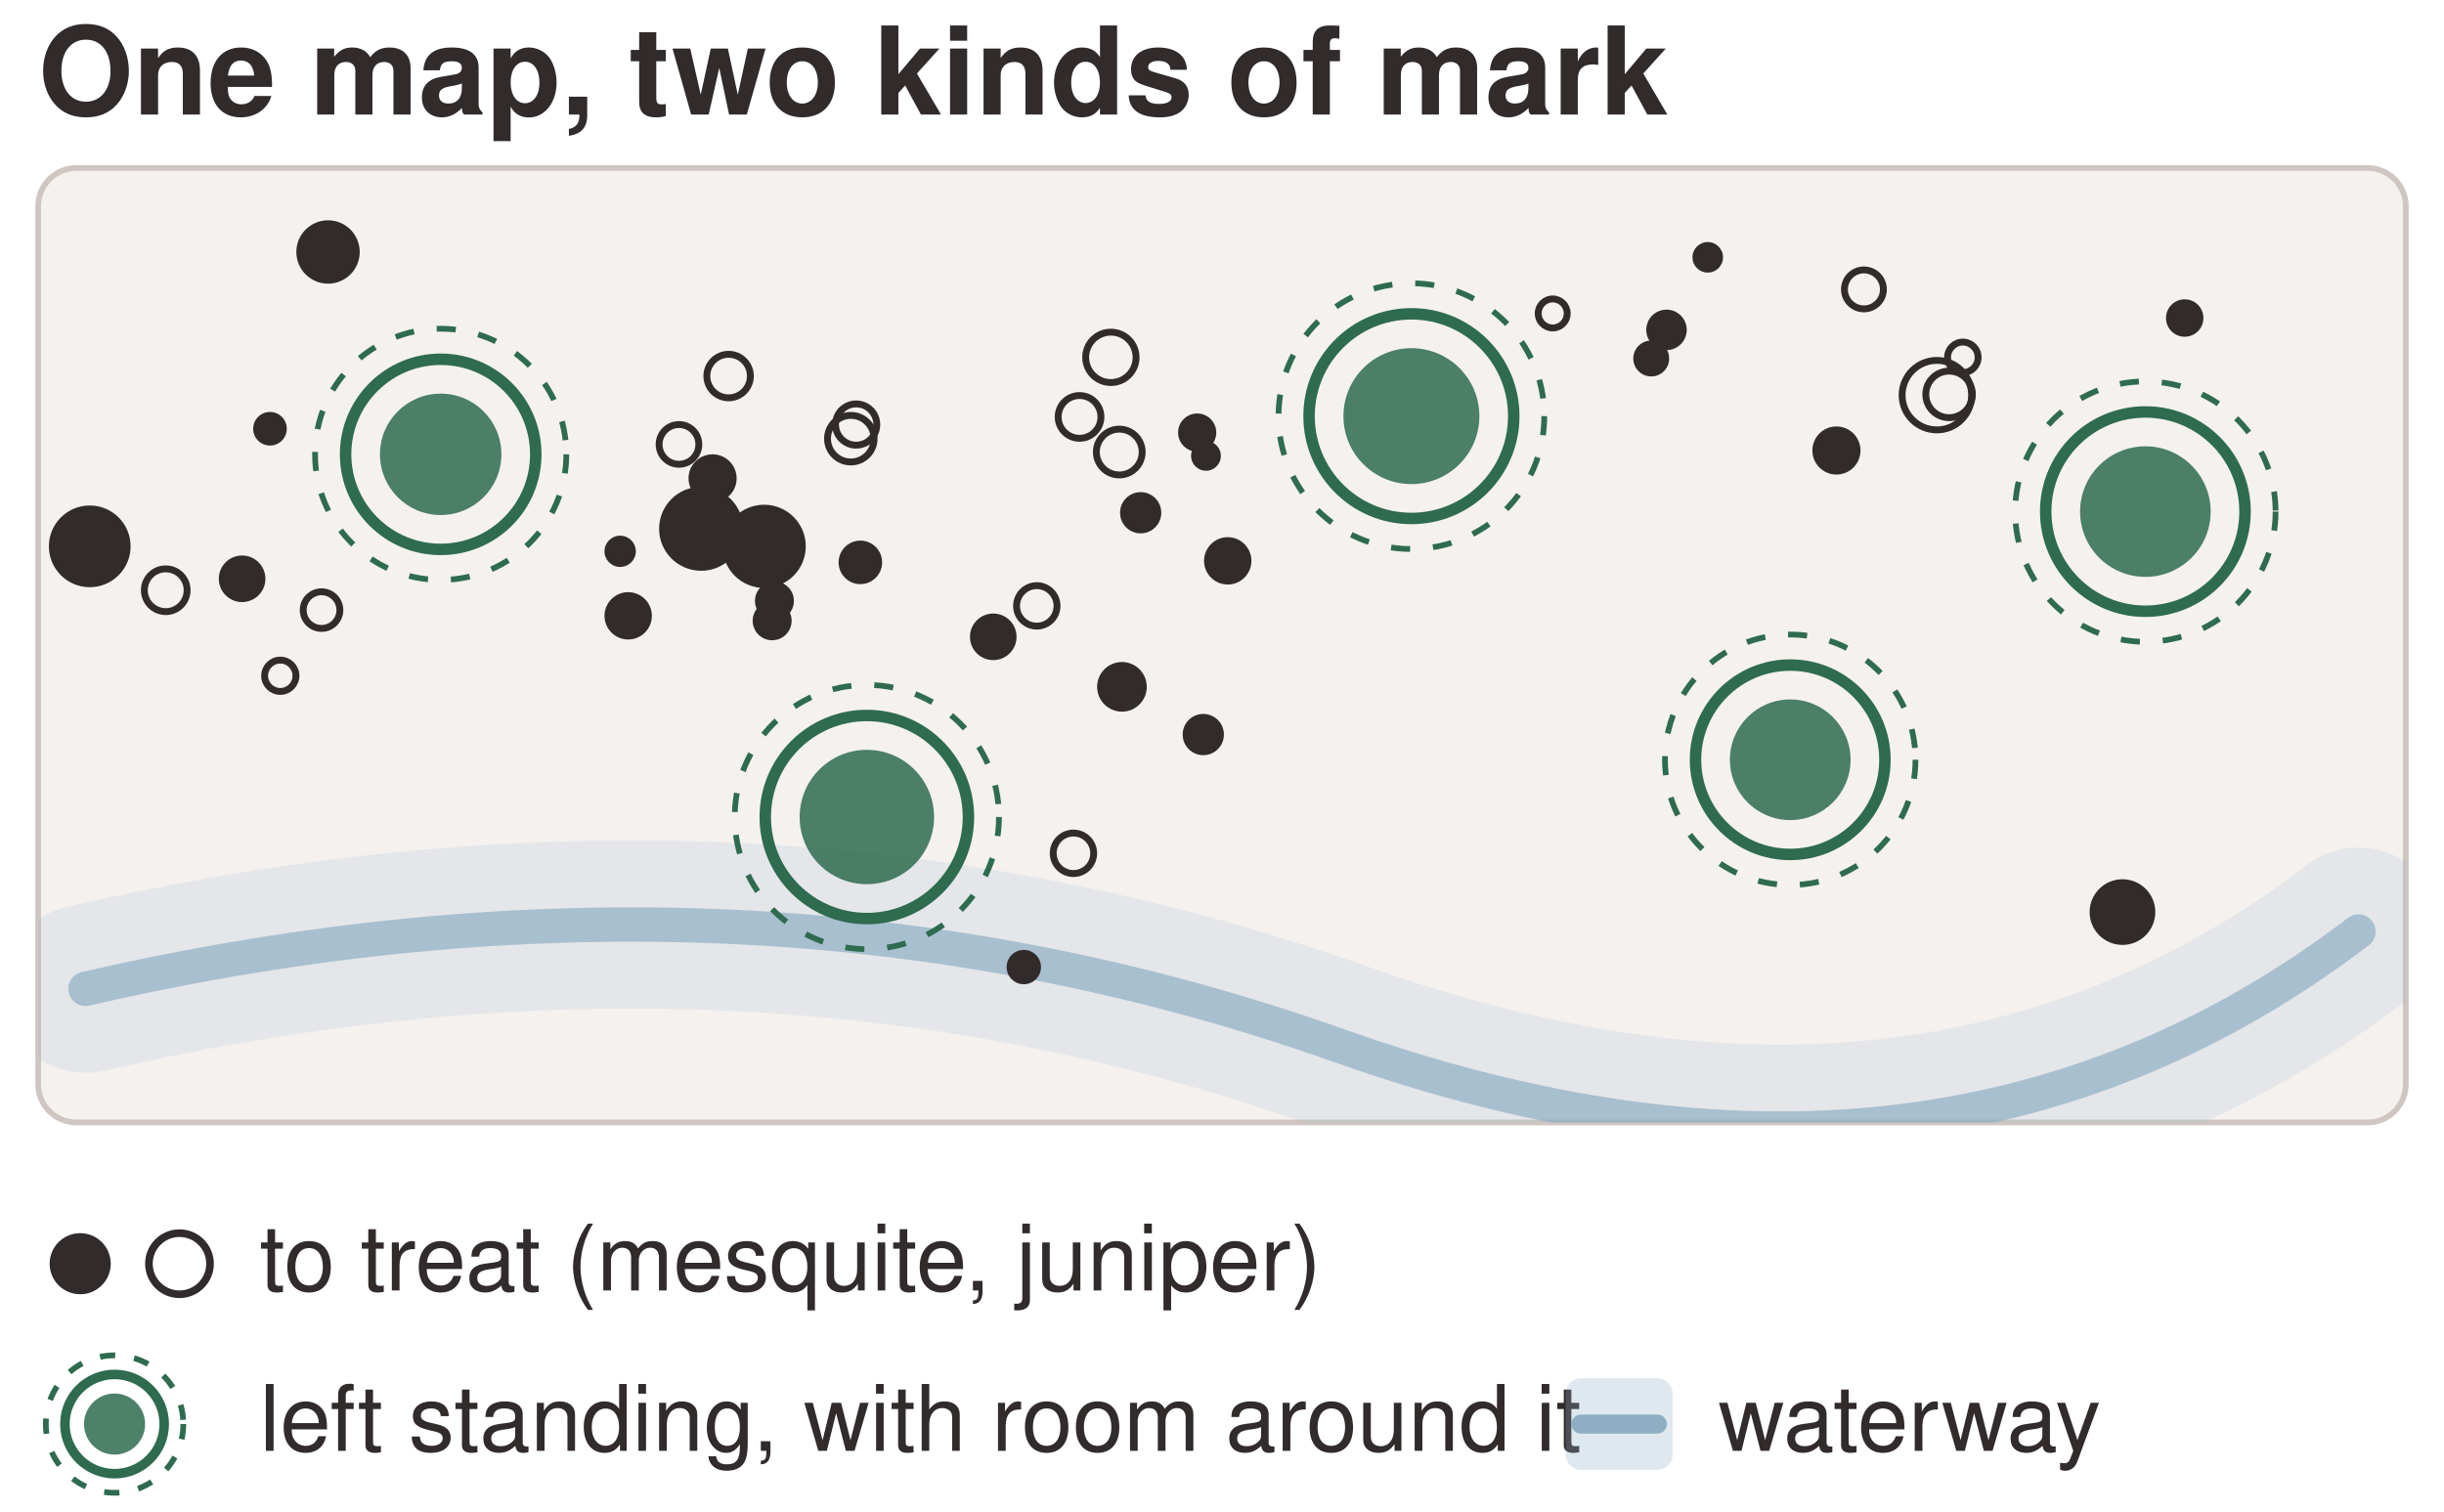
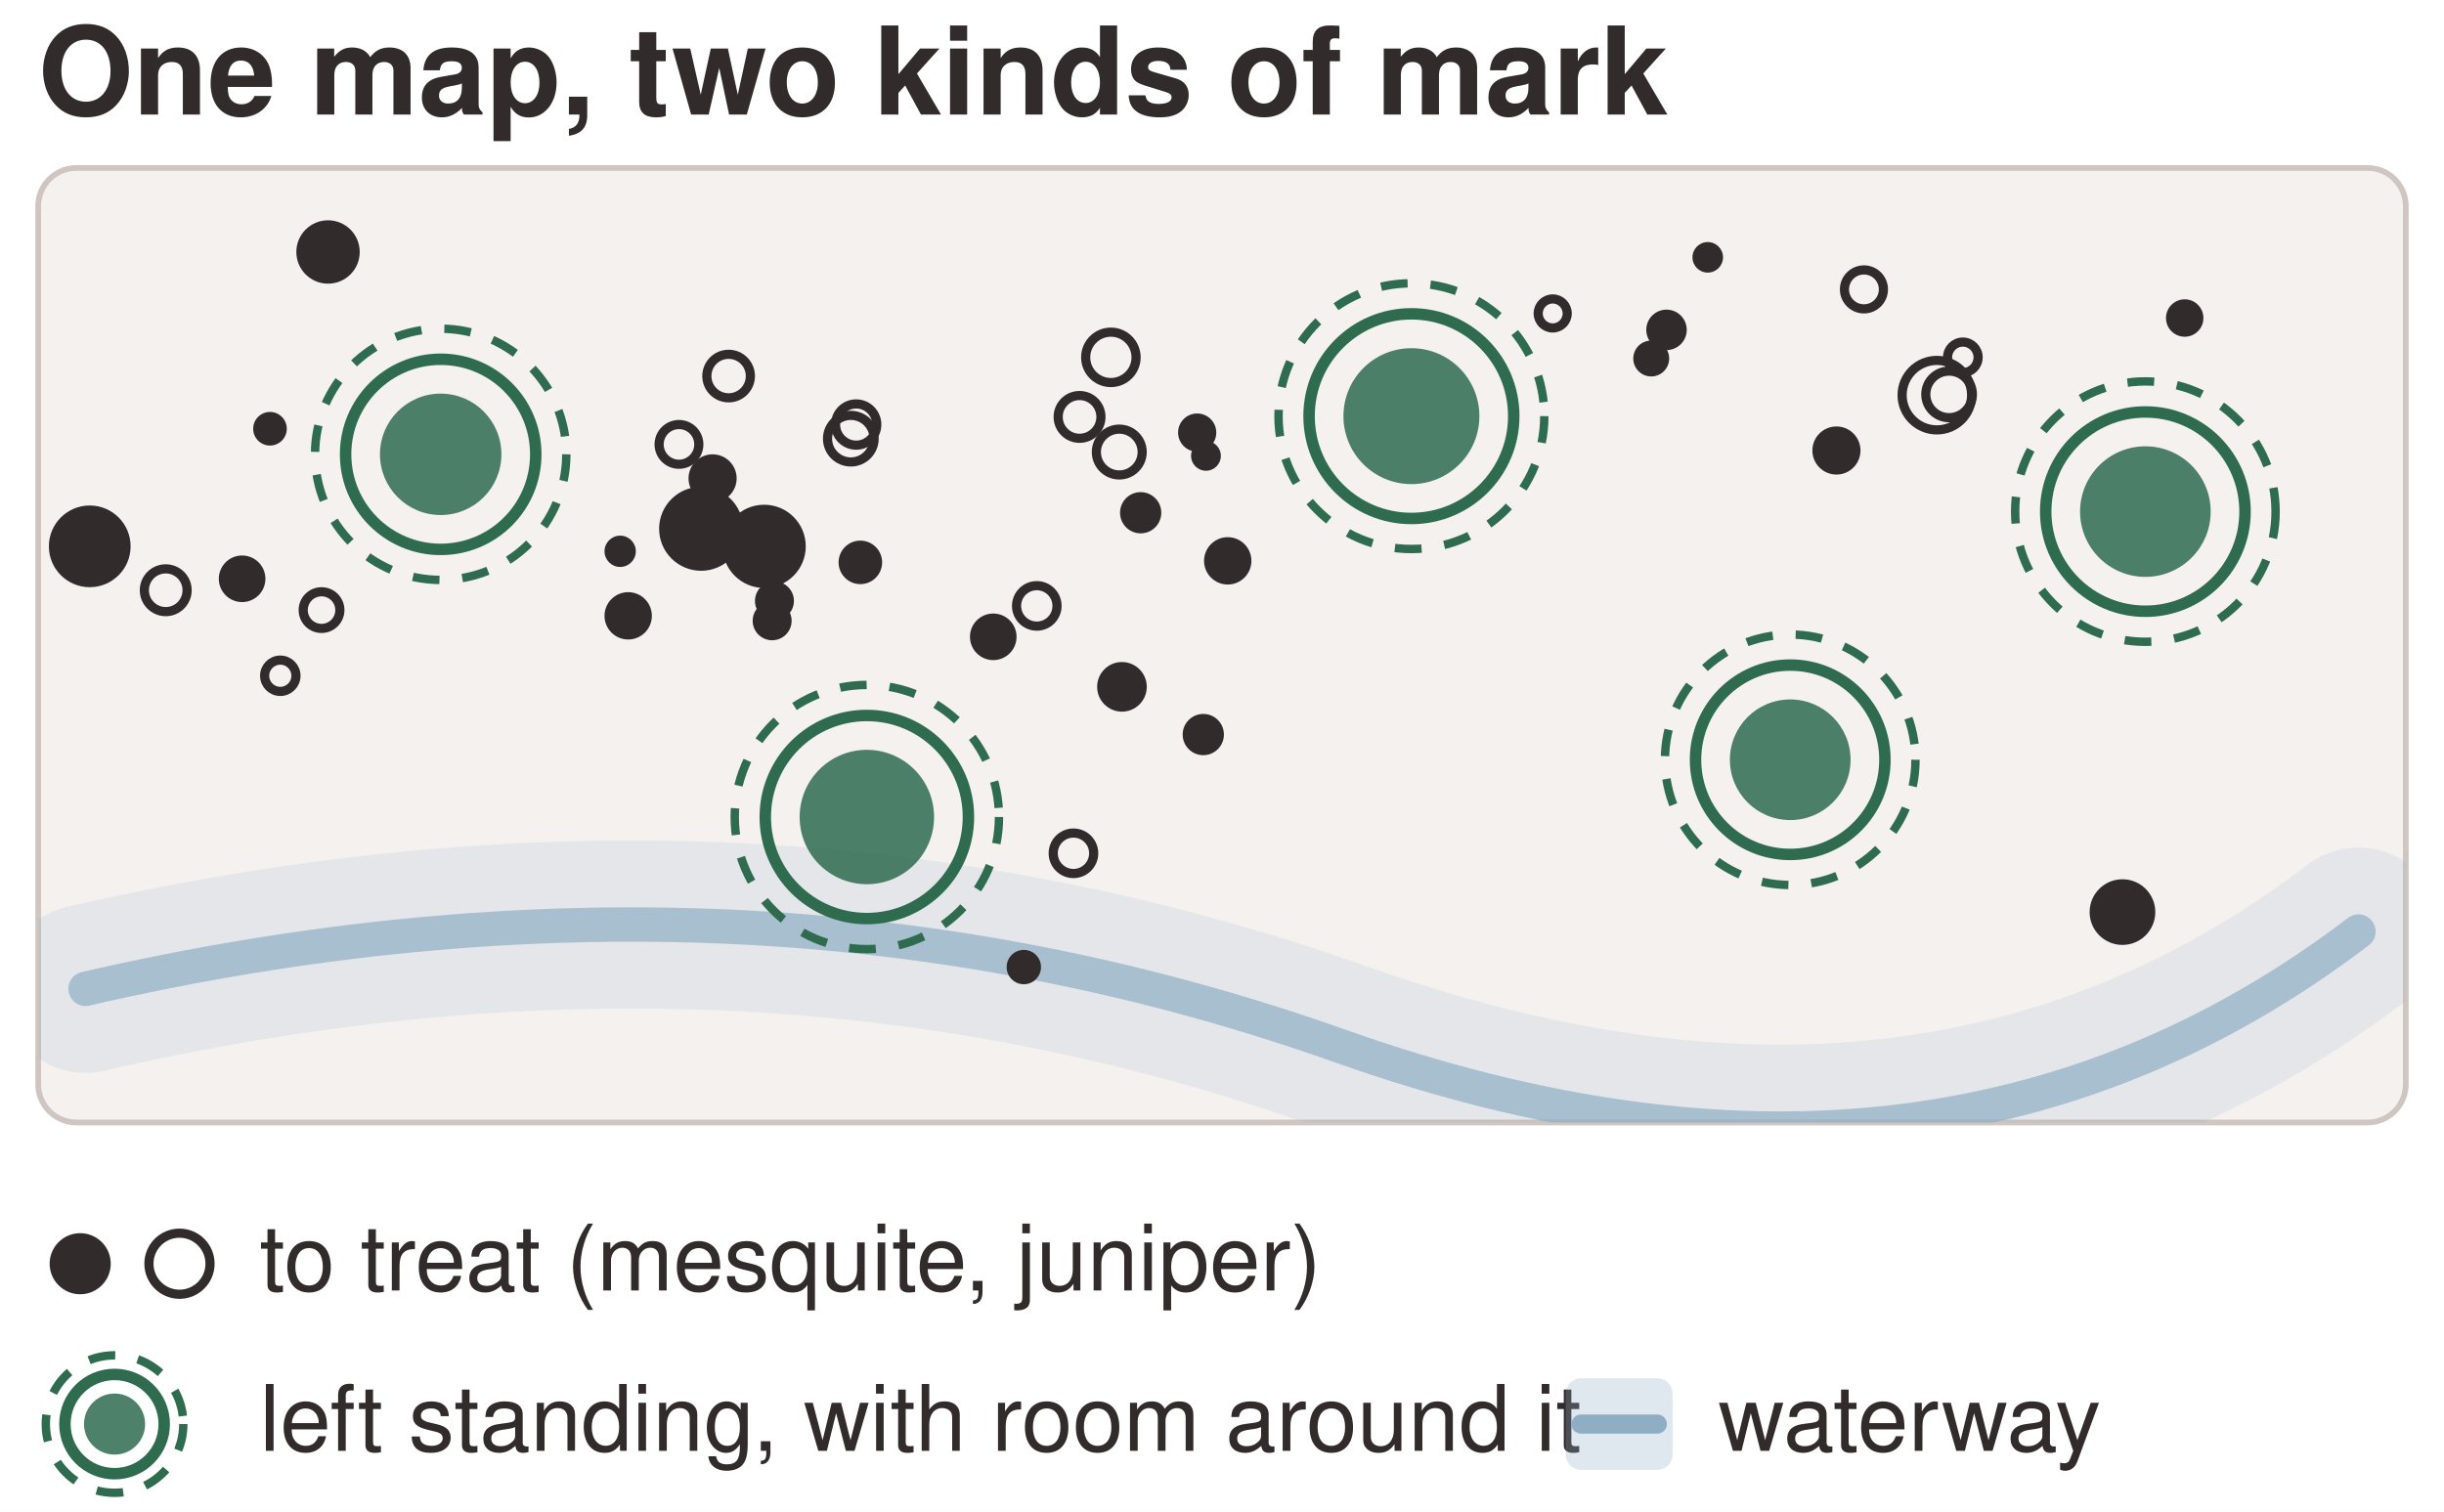
<svg xmlns="http://www.w3.org/2000/svg" viewBox="0 0 640 396" width="960" height="594" role="img" aria-labelledby="ttsTitle ttsDesc" font-family="system-ui, -apple-system, 'Segoe UI', Helvetica, Arial, sans-serif">
  <rect width="640" height="396" fill="#FFFFFF" />
  <text x="10" y="30" font-size="32" font-weight="600" fill="#322B2B">One map, two kinds of mark</text>
  <rect x="10" y="44" width="620" height="250" rx="10" fill="#F4F1EF" stroke="#CFC6C1" stroke-width="1.5" />
  <g clip-path="url(#patch)">
    <path d="M 22.4 259 Q 196 219 351 274 T 617.6 244" fill="none" stroke="#8FAEC4" stroke-width="44" stroke-linecap="round" opacity="0.16" stroke-dasharray="1 0" />
    <path d="M 22.4 259 Q 196 219 351 274 T 617.6 244" fill="none" stroke="#8FAEC4" stroke-width="9" stroke-linecap="round" opacity="0.7" />
-     <circle cx="84.2" cy="159.8" r="4.8" fill="none" stroke="#322B2B" stroke-width="1.8" />
-     <circle cx="514" cy="93.6" r="4" fill="none" stroke="#322B2B" stroke-width="1.8" />
+     <circle cx="84.2" cy="159.8" r="4.8" fill="none" stroke="#322B2B" stroke-width="2.4" />
+     <circle cx="514" cy="93.6" r="4" fill="none" stroke="#322B2B" stroke-width="2.4" />
    <circle cx="555.8" cy="238.9" r="8.6" fill="#322B2B" />
    <circle cx="268.1" cy="253.3" r="4.5" fill="#322B2B" />
-     <circle cx="282.7" cy="109.2" r="5.6" fill="none" stroke="#322B2B" stroke-width="1.8" />
+     <circle cx="282.7" cy="109.2" r="5.6" fill="none" stroke="#322B2B" stroke-width="2.4" />
    <circle cx="315.8" cy="119.4" r="3.9" fill="#322B2B" />
    <circle cx="572.1" cy="83.3" r="4.9" fill="#322B2B" />
    <circle cx="70.7" cy="112.3" r="4.4" fill="#322B2B" />
    <circle cx="183.6" cy="138.5" r="11" fill="#322B2B" />
-     <circle cx="224.2" cy="111.2" r="5.4" fill="none" stroke="#322B2B" stroke-width="1.8" />
+     <circle cx="224.2" cy="111.2" r="5.4" fill="none" stroke="#322B2B" stroke-width="2.4" />
    <circle cx="186.6" cy="125.3" r="6.3" fill="#322B2B" />
    <circle cx="200.1" cy="143.1" r="10.9" fill="#322B2B" />
-     <circle cx="488.1" cy="75.8" r="5.1" fill="none" stroke="#322B2B" stroke-width="1.8" />
-     <circle cx="190.8" cy="98.5" r="5.7" fill="none" stroke="#322B2B" stroke-width="1.8" />
+     <circle cx="488.1" cy="75.8" r="5.1" fill="none" stroke="#322B2B" stroke-width="2.4" />
+     <circle cx="190.8" cy="98.5" r="5.7" fill="none" stroke="#322B2B" stroke-width="2.4" />
    <circle cx="85.9" cy="66" r="8.3" fill="#322B2B" />
    <circle cx="436.4" cy="86.4" r="5.3" fill="#322B2B" />
    <circle cx="23.5" cy="143.1" r="10.7" fill="#322B2B" />
    <circle cx="293.8" cy="179.9" r="6.5" fill="#322B2B" />
-     <circle cx="73.4" cy="177" r="4.1" fill="none" stroke="#322B2B" stroke-width="1.8" />
-     <circle cx="507.2" cy="103.5" r="9.1" fill="none" stroke="#322B2B" stroke-width="1.8" />
+     <circle cx="73.4" cy="177" r="4.1" fill="none" stroke="#322B2B" stroke-width="2.4" />
+     <circle cx="507.2" cy="103.5" r="9.1" fill="none" stroke="#322B2B" stroke-width="2.4" />
    <circle cx="313.5" cy="113.3" r="5" fill="#322B2B" />
    <circle cx="202.2" cy="162.6" r="5.1" fill="#322B2B" />
    <circle cx="315.1" cy="192.4" r="5.4" fill="#322B2B" />
    <circle cx="480.9" cy="118" r="6.3" fill="#322B2B" />
-     <circle cx="271.5" cy="158.7" r="5.3" fill="none" stroke="#322B2B" stroke-width="1.8" />
+     <circle cx="271.5" cy="158.7" r="5.3" fill="none" stroke="#322B2B" stroke-width="2.4" />
    <circle cx="225.3" cy="147.3" r="5.7" fill="#322B2B" />
    <circle cx="202.8" cy="157.4" r="5.1" fill="#322B2B" />
-     <circle cx="290.9" cy="93.6" r="6.6" fill="none" stroke="#322B2B" stroke-width="1.8" />
+     <circle cx="290.9" cy="93.6" r="6.6" fill="none" stroke="#322B2B" stroke-width="2.4" />
    <circle cx="162.4" cy="144.4" r="4.1" fill="#322B2B" />
    <circle cx="447.2" cy="67.4" r="4" fill="#322B2B" />
-     <circle cx="177.8" cy="116.4" r="5.2" fill="none" stroke="#322B2B" stroke-width="1.8" />
-     <circle cx="510.4" cy="103.3" r="6.1" fill="none" stroke="#322B2B" stroke-width="1.8" />
+     <circle cx="177.8" cy="116.4" r="5.2" fill="none" stroke="#322B2B" stroke-width="2.4" />
+     <circle cx="510.4" cy="103.3" r="6.1" fill="none" stroke="#322B2B" stroke-width="2.4" />
    <circle cx="321.5" cy="146.9" r="6.2" fill="#322B2B" />
    <circle cx="164.5" cy="161.3" r="6.2" fill="#322B2B" />
-     <circle cx="43.4" cy="154.6" r="5.6" fill="none" stroke="#322B2B" stroke-width="1.8" />
-     <circle cx="406.6" cy="82.1" r="3.8" fill="none" stroke="#322B2B" stroke-width="1.8" />
+     <circle cx="43.4" cy="154.6" r="5.6" fill="none" stroke="#322B2B" stroke-width="2.4" />
+     <circle cx="406.6" cy="82.1" r="3.8" fill="none" stroke="#322B2B" stroke-width="2.4" />
    <circle cx="432.4" cy="93.9" r="4.7" fill="#322B2B" />
-     <circle cx="281.1" cy="223.5" r="5.3" fill="none" stroke="#322B2B" stroke-width="1.8" />
-     <circle cx="222.8" cy="114.9" r="6.1" fill="none" stroke="#322B2B" stroke-width="1.8" />
+     <circle cx="281.1" cy="223.5" r="5.3" fill="none" stroke="#322B2B" stroke-width="2.4" />
+     <circle cx="222.8" cy="114.9" r="6.1" fill="none" stroke="#322B2B" stroke-width="2.4" />
    <circle cx="63.4" cy="151.6" r="6.1" fill="#322B2B" />
    <circle cx="298.7" cy="134.3" r="5.4" fill="#322B2B" />
    <circle cx="260.1" cy="166.8" r="6.1" fill="#322B2B" />
-     <circle cx="293.1" cy="118.4" r="6" fill="none" stroke="#322B2B" stroke-width="1.8" />
+     <circle cx="293.1" cy="118.4" r="6" fill="none" stroke="#322B2B" stroke-width="2.4" />
    <g>
      <circle cx="115.4" cy="119" r="15.9" fill="#2E6B4F" opacity="0.85" />
      <circle cx="115.4" cy="119" r="24.9" fill="none" stroke="#2E6B4F" stroke-width="3" />
-       <circle cx="115.4" cy="119" r="32.9" fill="none" stroke="#2E6B4F" stroke-width="1.5" stroke-dasharray="5 6" />
+       <circle cx="115.4" cy="119" r="32.9" fill="none" stroke="#2E6B4F" stroke-width="2.2" stroke-dasharray="7 6" />
    </g>
    <g>
      <circle cx="227" cy="214" r="17.6" fill="#2E6B4F" opacity="0.85" />
      <circle cx="227" cy="214" r="26.6" fill="none" stroke="#2E6B4F" stroke-width="3" />
-       <circle cx="227" cy="214" r="34.6" fill="none" stroke="#2E6B4F" stroke-width="1.5" stroke-dasharray="5 6" />
+       <circle cx="227" cy="214" r="34.6" fill="none" stroke="#2E6B4F" stroke-width="2.2" stroke-dasharray="7 6" />
    </g>
    <g>
      <circle cx="369.6" cy="109" r="17.8" fill="#2E6B4F" opacity="0.85" />
      <circle cx="369.6" cy="109" r="26.8" fill="none" stroke="#2E6B4F" stroke-width="3" />
-       <circle cx="369.6" cy="109" r="34.8" fill="none" stroke="#2E6B4F" stroke-width="1.5" stroke-dasharray="5 6" />
+       <circle cx="369.6" cy="109" r="34.8" fill="none" stroke="#2E6B4F" stroke-width="2.2" stroke-dasharray="7 6" />
    </g>
    <g>
      <circle cx="468.8" cy="199" r="15.8" fill="#2E6B4F" opacity="0.85" />
      <circle cx="468.8" cy="199" r="24.8" fill="none" stroke="#2E6B4F" stroke-width="3" />
-       <circle cx="468.8" cy="199" r="32.8" fill="none" stroke="#2E6B4F" stroke-width="1.5" stroke-dasharray="5 6" />
+       <circle cx="468.8" cy="199" r="32.8" fill="none" stroke="#2E6B4F" stroke-width="2.2" stroke-dasharray="7 6" />
    </g>
    <g>
      <circle cx="561.8" cy="134" r="17.1" fill="#2E6B4F" opacity="0.85" />
      <circle cx="561.8" cy="134" r="26.1" fill="none" stroke="#2E6B4F" stroke-width="3" />
-       <circle cx="561.8" cy="134" r="34.1" fill="none" stroke="#2E6B4F" stroke-width="1.5" stroke-dasharray="5 6" />
+       <circle cx="561.8" cy="134" r="34.1" fill="none" stroke="#2E6B4F" stroke-width="2.2" stroke-dasharray="7 6" />
    </g>
  </g>
  <defs>
    <clipPath id="patch">
      <rect x="10" y="44" width="620" height="250" rx="10" />
    </clipPath>
  </defs>
  <g transform="translate(10 338)" font-size="24" fill="#322B2B">
    <circle cx="11" cy="-7" r="8" fill="#322B2B" />
-     <circle cx="37" cy="-7" r="8" fill="none" stroke="#322B2B" stroke-width="2" />
+     <circle cx="37" cy="-7" r="8" fill="none" stroke="#322B2B" stroke-width="2.4" />
    <text x="58" y="0">to treat (mesquite, juniper)</text>
    <g transform="translate(0 42)">
      <circle cx="20" cy="-7" r="8" fill="#2E6B4F" opacity="0.85" />
-       <circle cx="20" cy="-7" r="13" fill="none" stroke="#2E6B4F" stroke-width="2.5" />
-       <circle cx="20" cy="-7" r="18" fill="none" stroke="#2E6B4F" stroke-width="1.5" stroke-dasharray="4 5" />
+       <circle cx="20" cy="-7" r="13" fill="none" stroke="#2E6B4F" stroke-width="3" />
+       <circle cx="20" cy="-7" r="18" fill="none" stroke="#2E6B4F" stroke-width="2.2" stroke-dasharray="7 6" />
      <text x="58" y="0">left standing, with room around it</text>
    </g>
    <g transform="translate(400 42)">
      <rect x="0" y="-19" width="28" height="24" rx="4" fill="#8FAEC4" opacity="0.28" />
      <line x1="4" y1="-7" x2="24" y2="-7" stroke="#8FAEC4" stroke-width="5" stroke-linecap="round" />
      <text x="40" y="0">waterway</text>
    </g>
  </g>
</svg>
